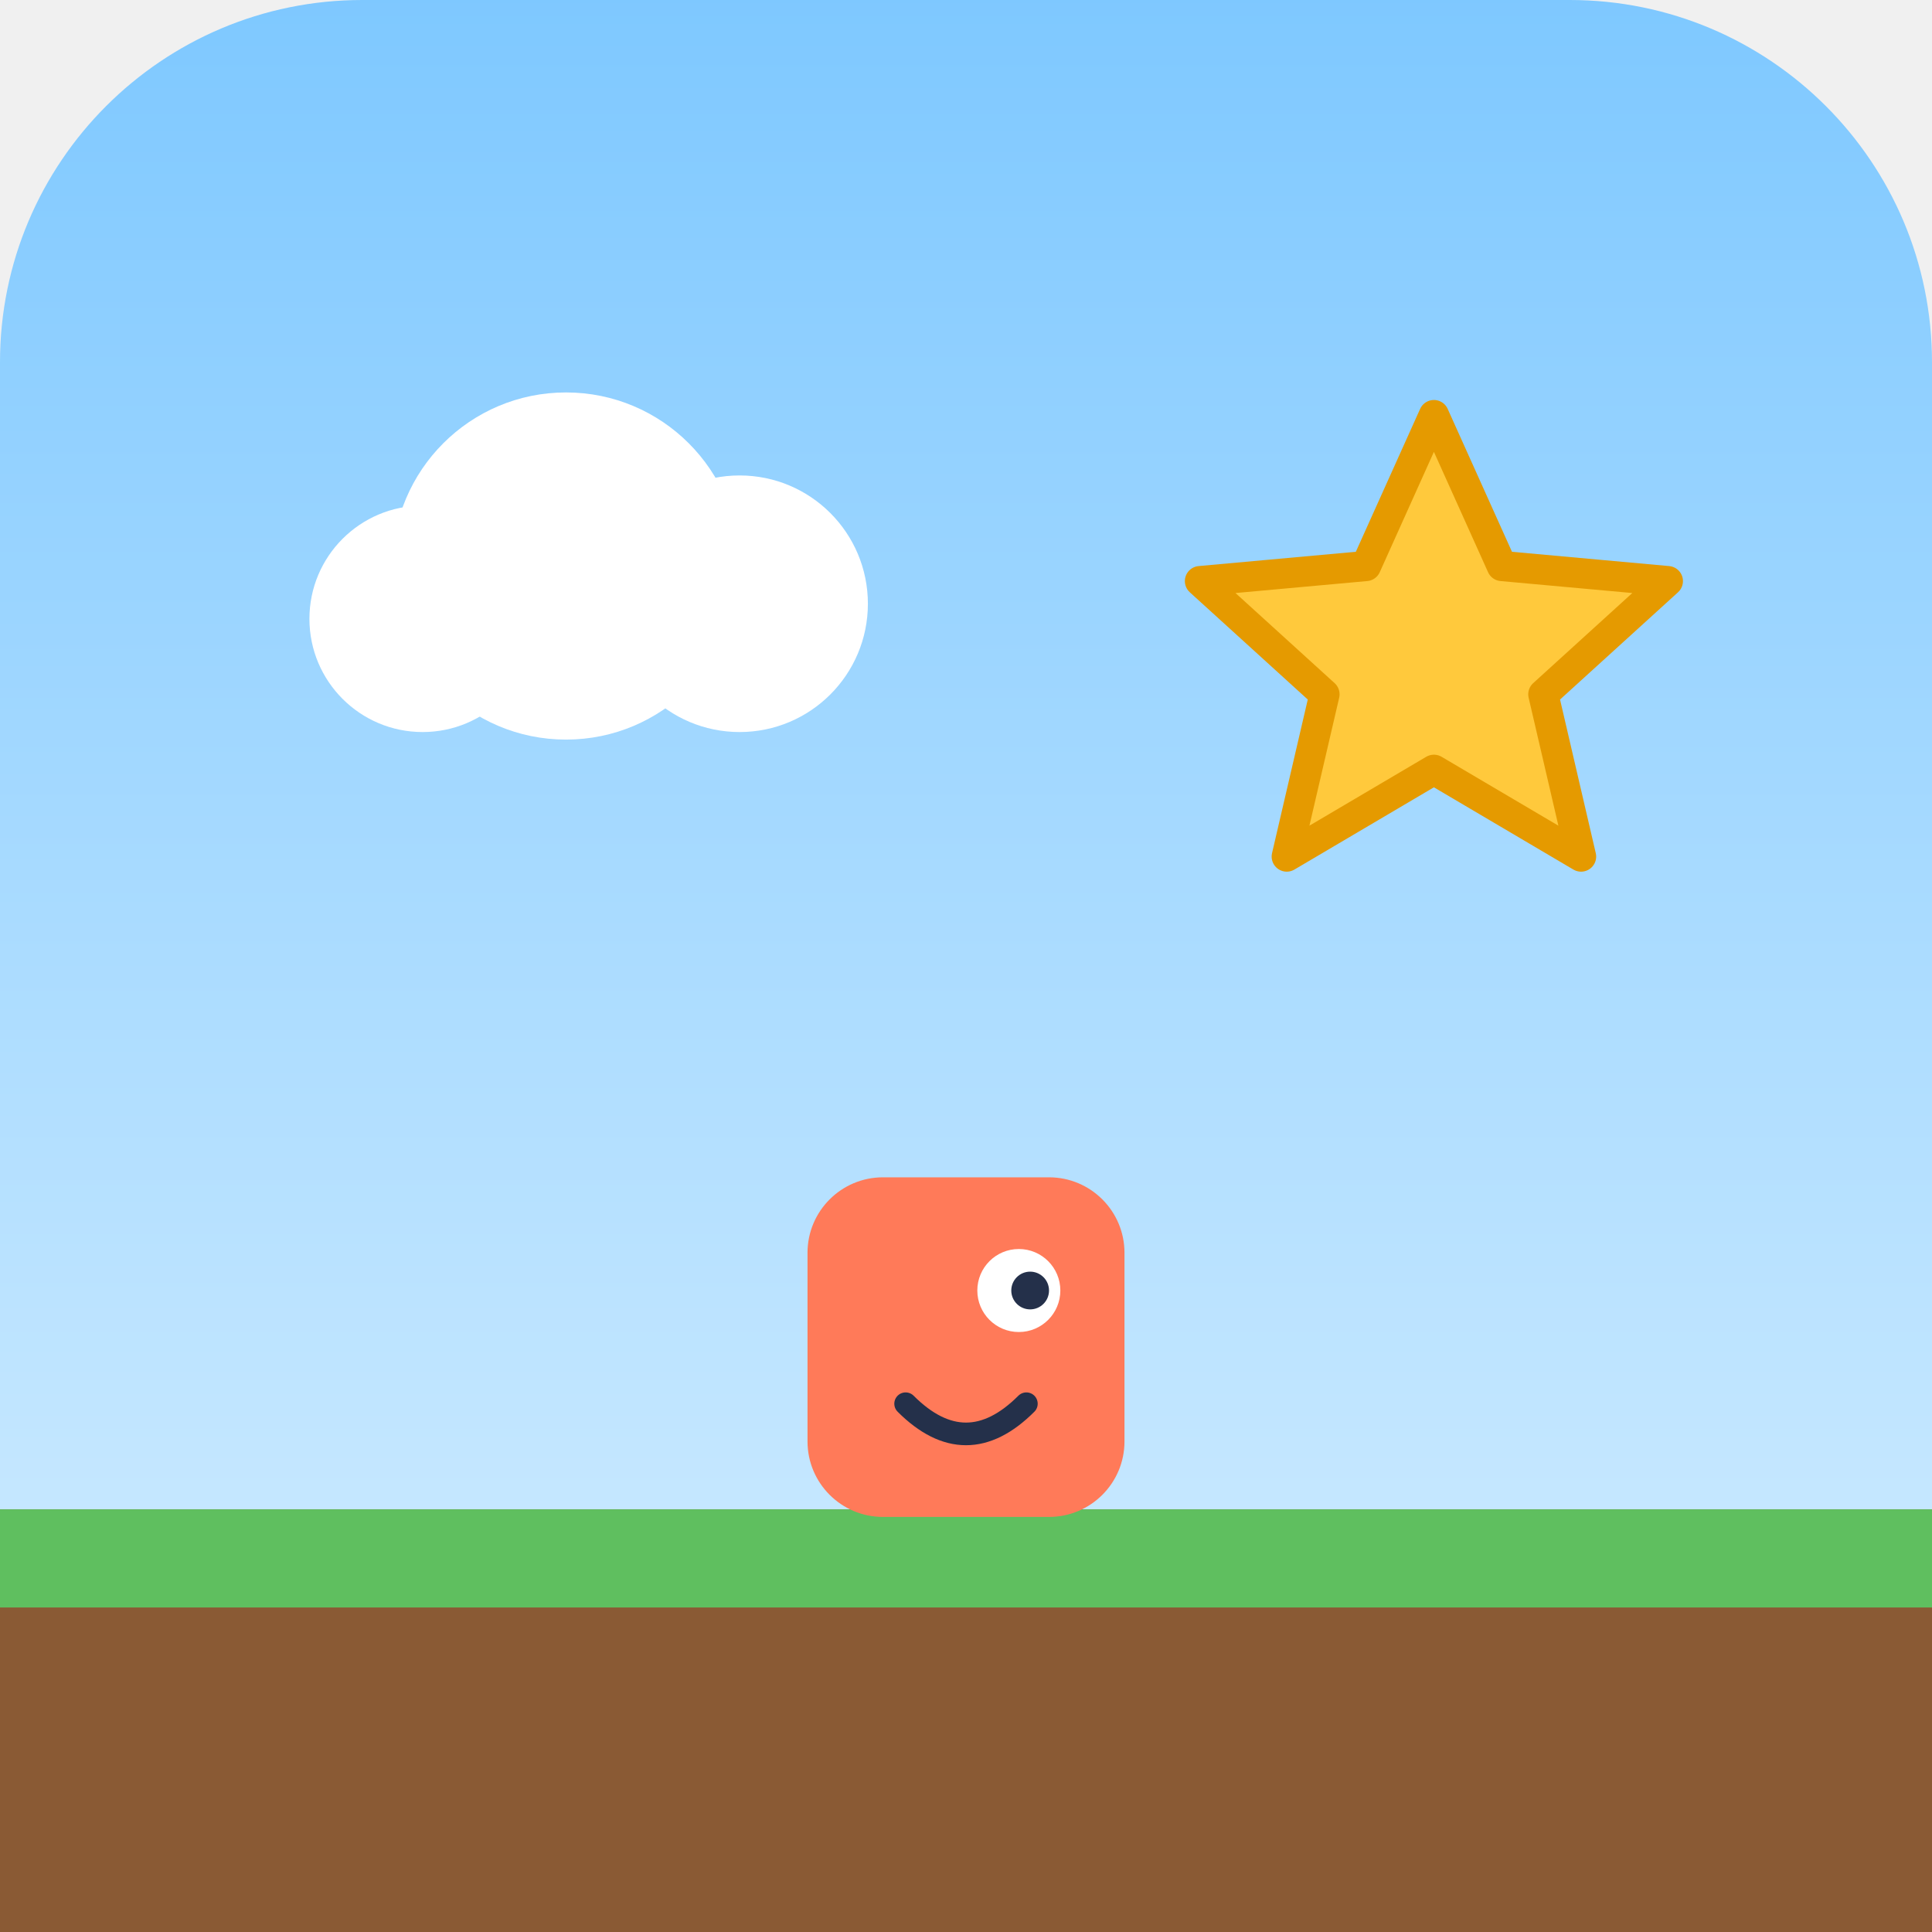
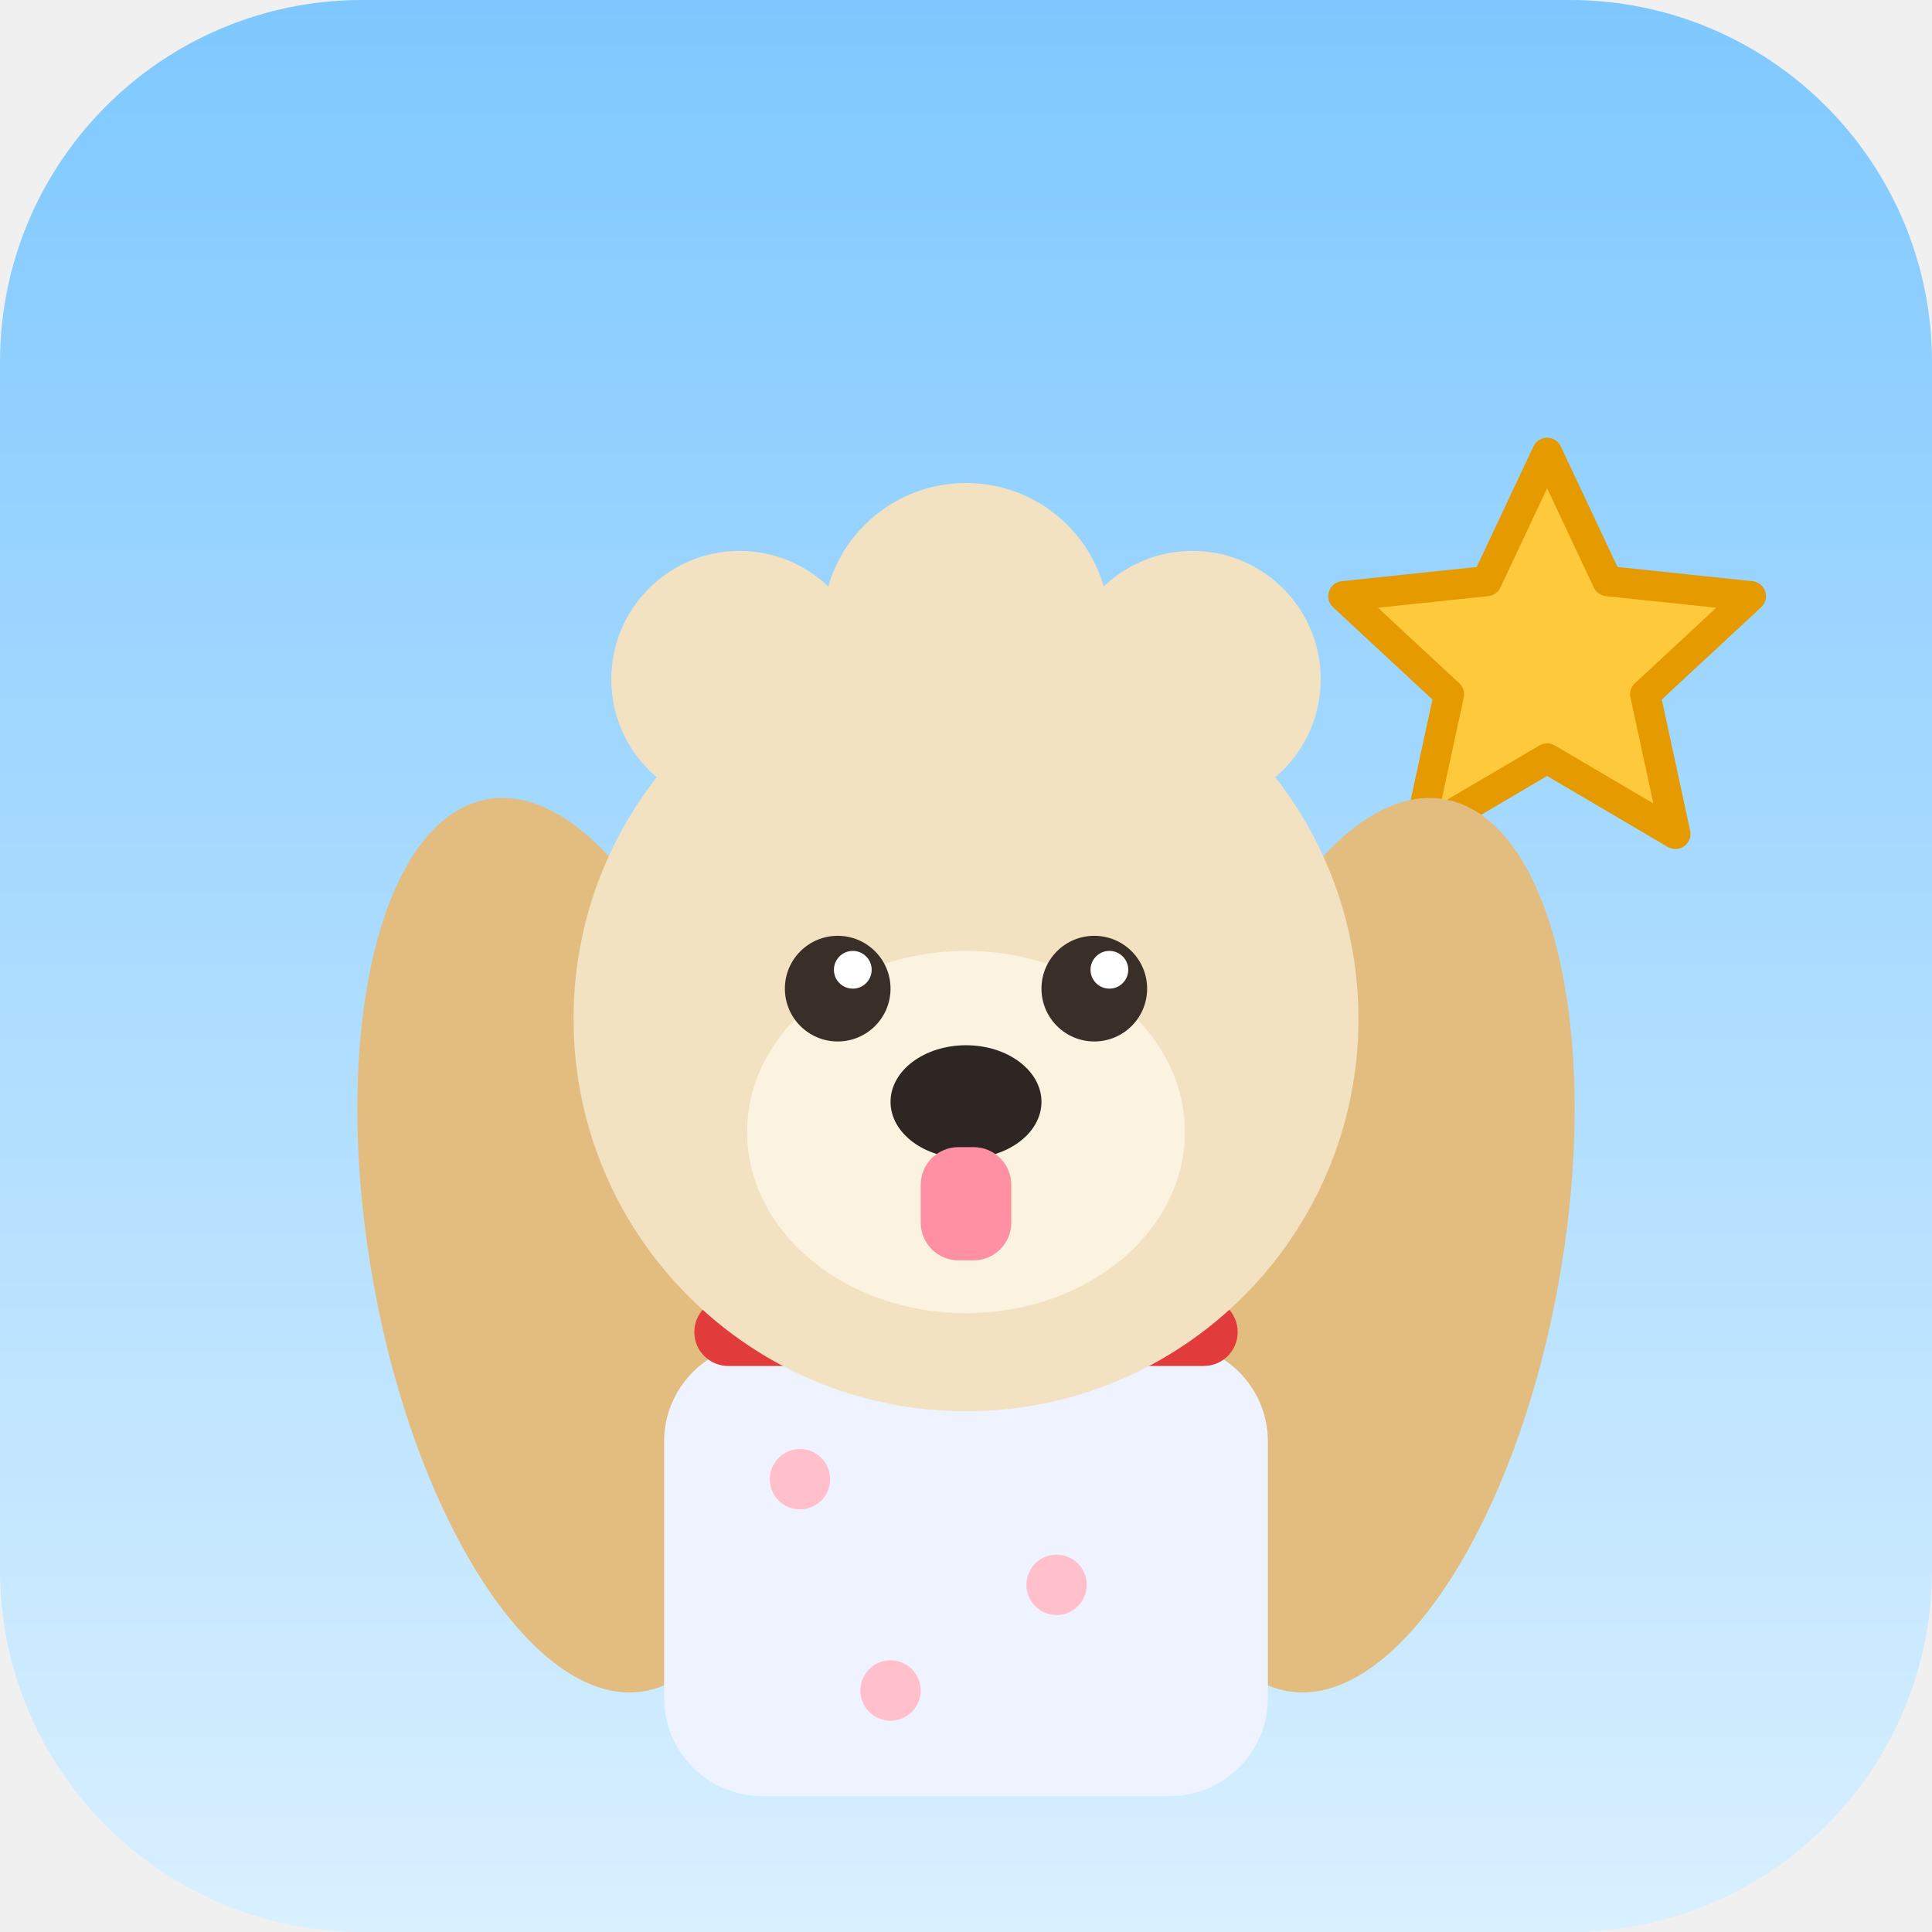
<svg xmlns="http://www.w3.org/2000/svg" viewBox="0 0 512 512">
  <defs>
    <linearGradient id="sky" x1="0" y1="0" x2="0" y2="1">
      <stop offset="0" stop-color="#7ec8ff" />
      <stop offset="1" stop-color="#d9f0ff" />
    </linearGradient>
  </defs>
  <rect width="512" height="512" rx="96" fill="url(#sky)" />
-   <g fill="#ffffff">
-     <circle cx="150" cy="150" r="46" />
-     <circle cx="196" cy="160" r="34" />
-     <circle cx="112" cy="164" r="30" />
-   </g>
-   <path fill="#ffc93c" stroke="#e59a00" stroke-width="8" stroke-linejoin="round" d="M380 110 l18 40 44 4 -33 30 10 43 -39 -23 -39 23 10 -43 -33 -30 44 -4 z" />
-   <rect x="0" y="400" width="512" height="112" fill="#8a5a34" />
-   <rect x="0" y="400" width="512" height="26" fill="#5fbf5f" />
+   <path fill="#ffc93c" stroke="#e59a00" stroke-width="8" stroke-linejoin="round" d="M410 120 l16 34 38 4 -28 26 8 37 -34 -20 -34 20 8 -37 -28 -26 38 -4 z" />
  <g>
-     <rect x="214" y="312" width="84" height="90" rx="20" fill="#ff7a59" />
-     <circle cx="270" cy="342" r="11" fill="#fff" />
-     <circle cx="273" cy="342" r="5" fill="#24304a" />
-     <path d="M240 372 q16 16 32 0" fill="none" stroke="#24304a" stroke-width="6" stroke-linecap="round" />
+     <ellipse cx="150" cy="330" rx="52" ry="120" fill="#e3bd7f" transform="rotate(-10 150 330)" />
+     <ellipse cx="362" cy="330" rx="52" ry="120" fill="#e3bd7f" transform="rotate(10 362 330)" />
+     <rect x="176" y="356" width="160" height="120" rx="26" fill="#eef3ff" />
+     <circle cx="212" cy="392" r="8" fill="#ffc0cb" />
+     <circle cx="280" cy="420" r="8" fill="#ffc0cb" />
+     <circle cx="236" cy="448" r="8" fill="#ffc0cb" />
+     <rect x="184" y="344" width="144" height="18" rx="9" fill="#e23b3b" />
+     <circle cx="256" cy="270" r="104" fill="#f3e2c1" />
+     <g fill="#f3e2c1">
+       <circle cx="196" cy="180" r="34" />
+       <circle cx="256" cy="166" r="38" />
+       <circle cx="316" cy="180" r="34" />
+     </g>
+     <ellipse cx="256" cy="300" rx="58" ry="48" fill="#fbf3e0" />
+     <circle cx="222" cy="262" r="14" fill="#3a2f28" />
+     <circle cx="290" cy="262" r="14" fill="#3a2f28" />
+     <circle cx="226" cy="257" r="5" fill="#fff" />
+     <circle cx="294" cy="257" r="5" fill="#fff" />
+     <ellipse cx="256" cy="292" rx="20" ry="15" fill="#2e2622" />
+     <rect x="244" y="304" width="24" height="30" rx="10" fill="#ff8fa3" />
  </g>
</svg>
